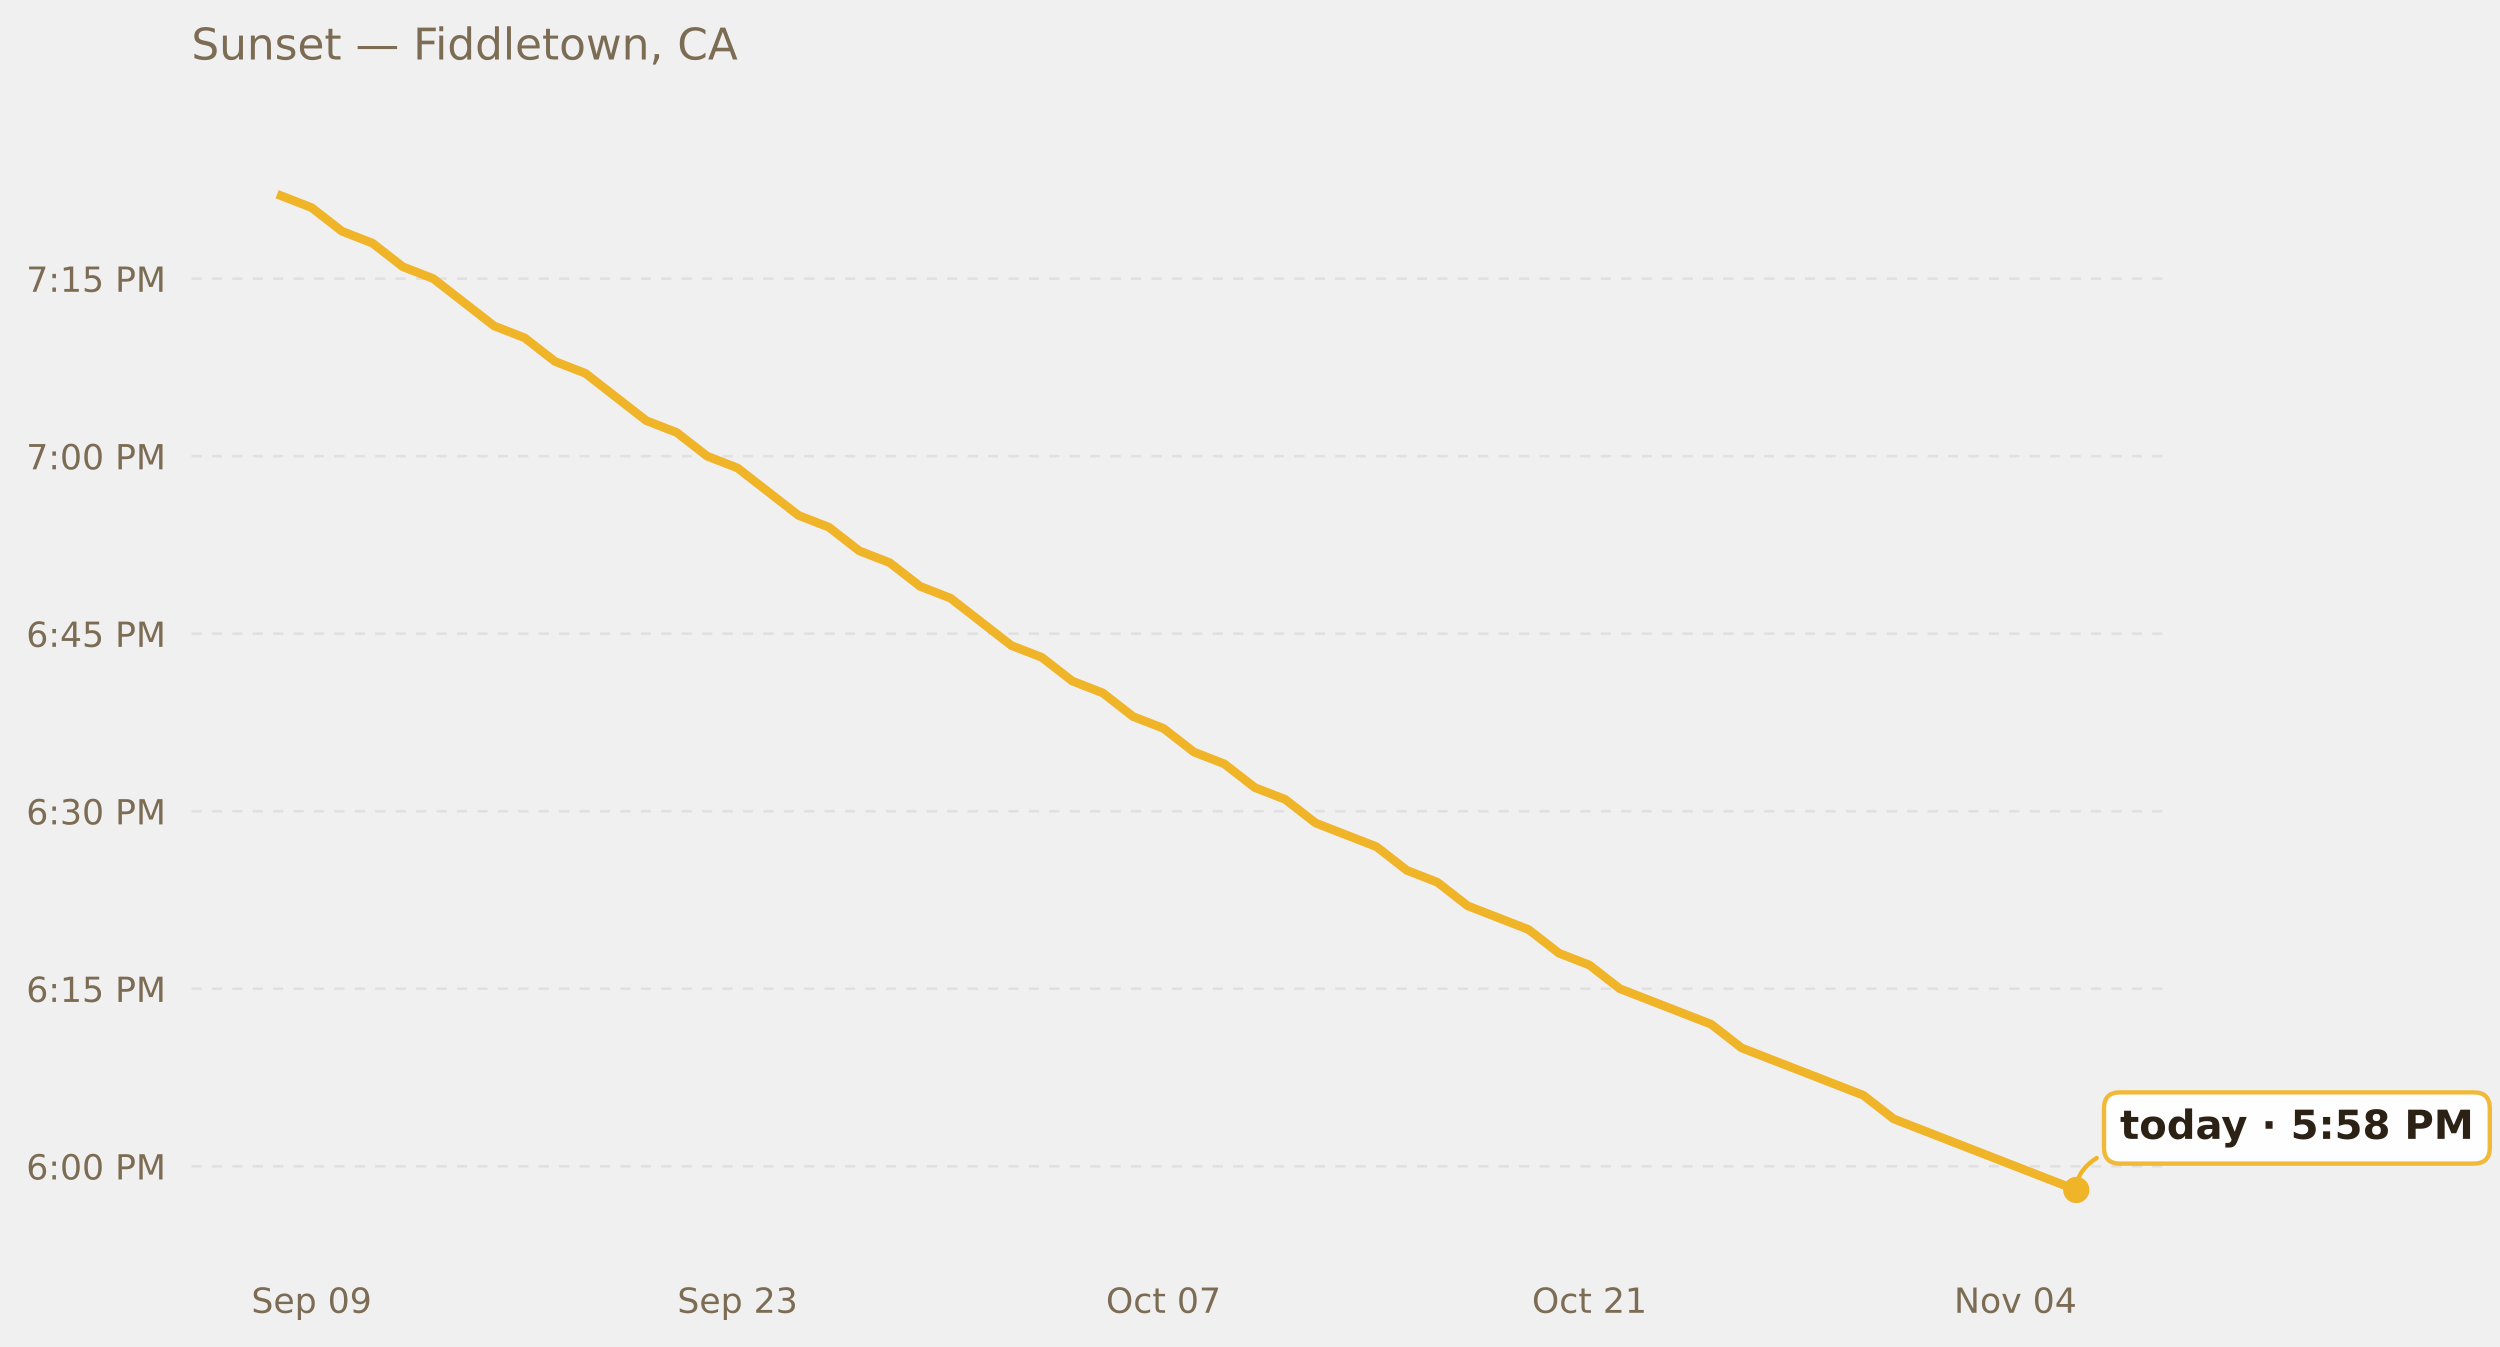
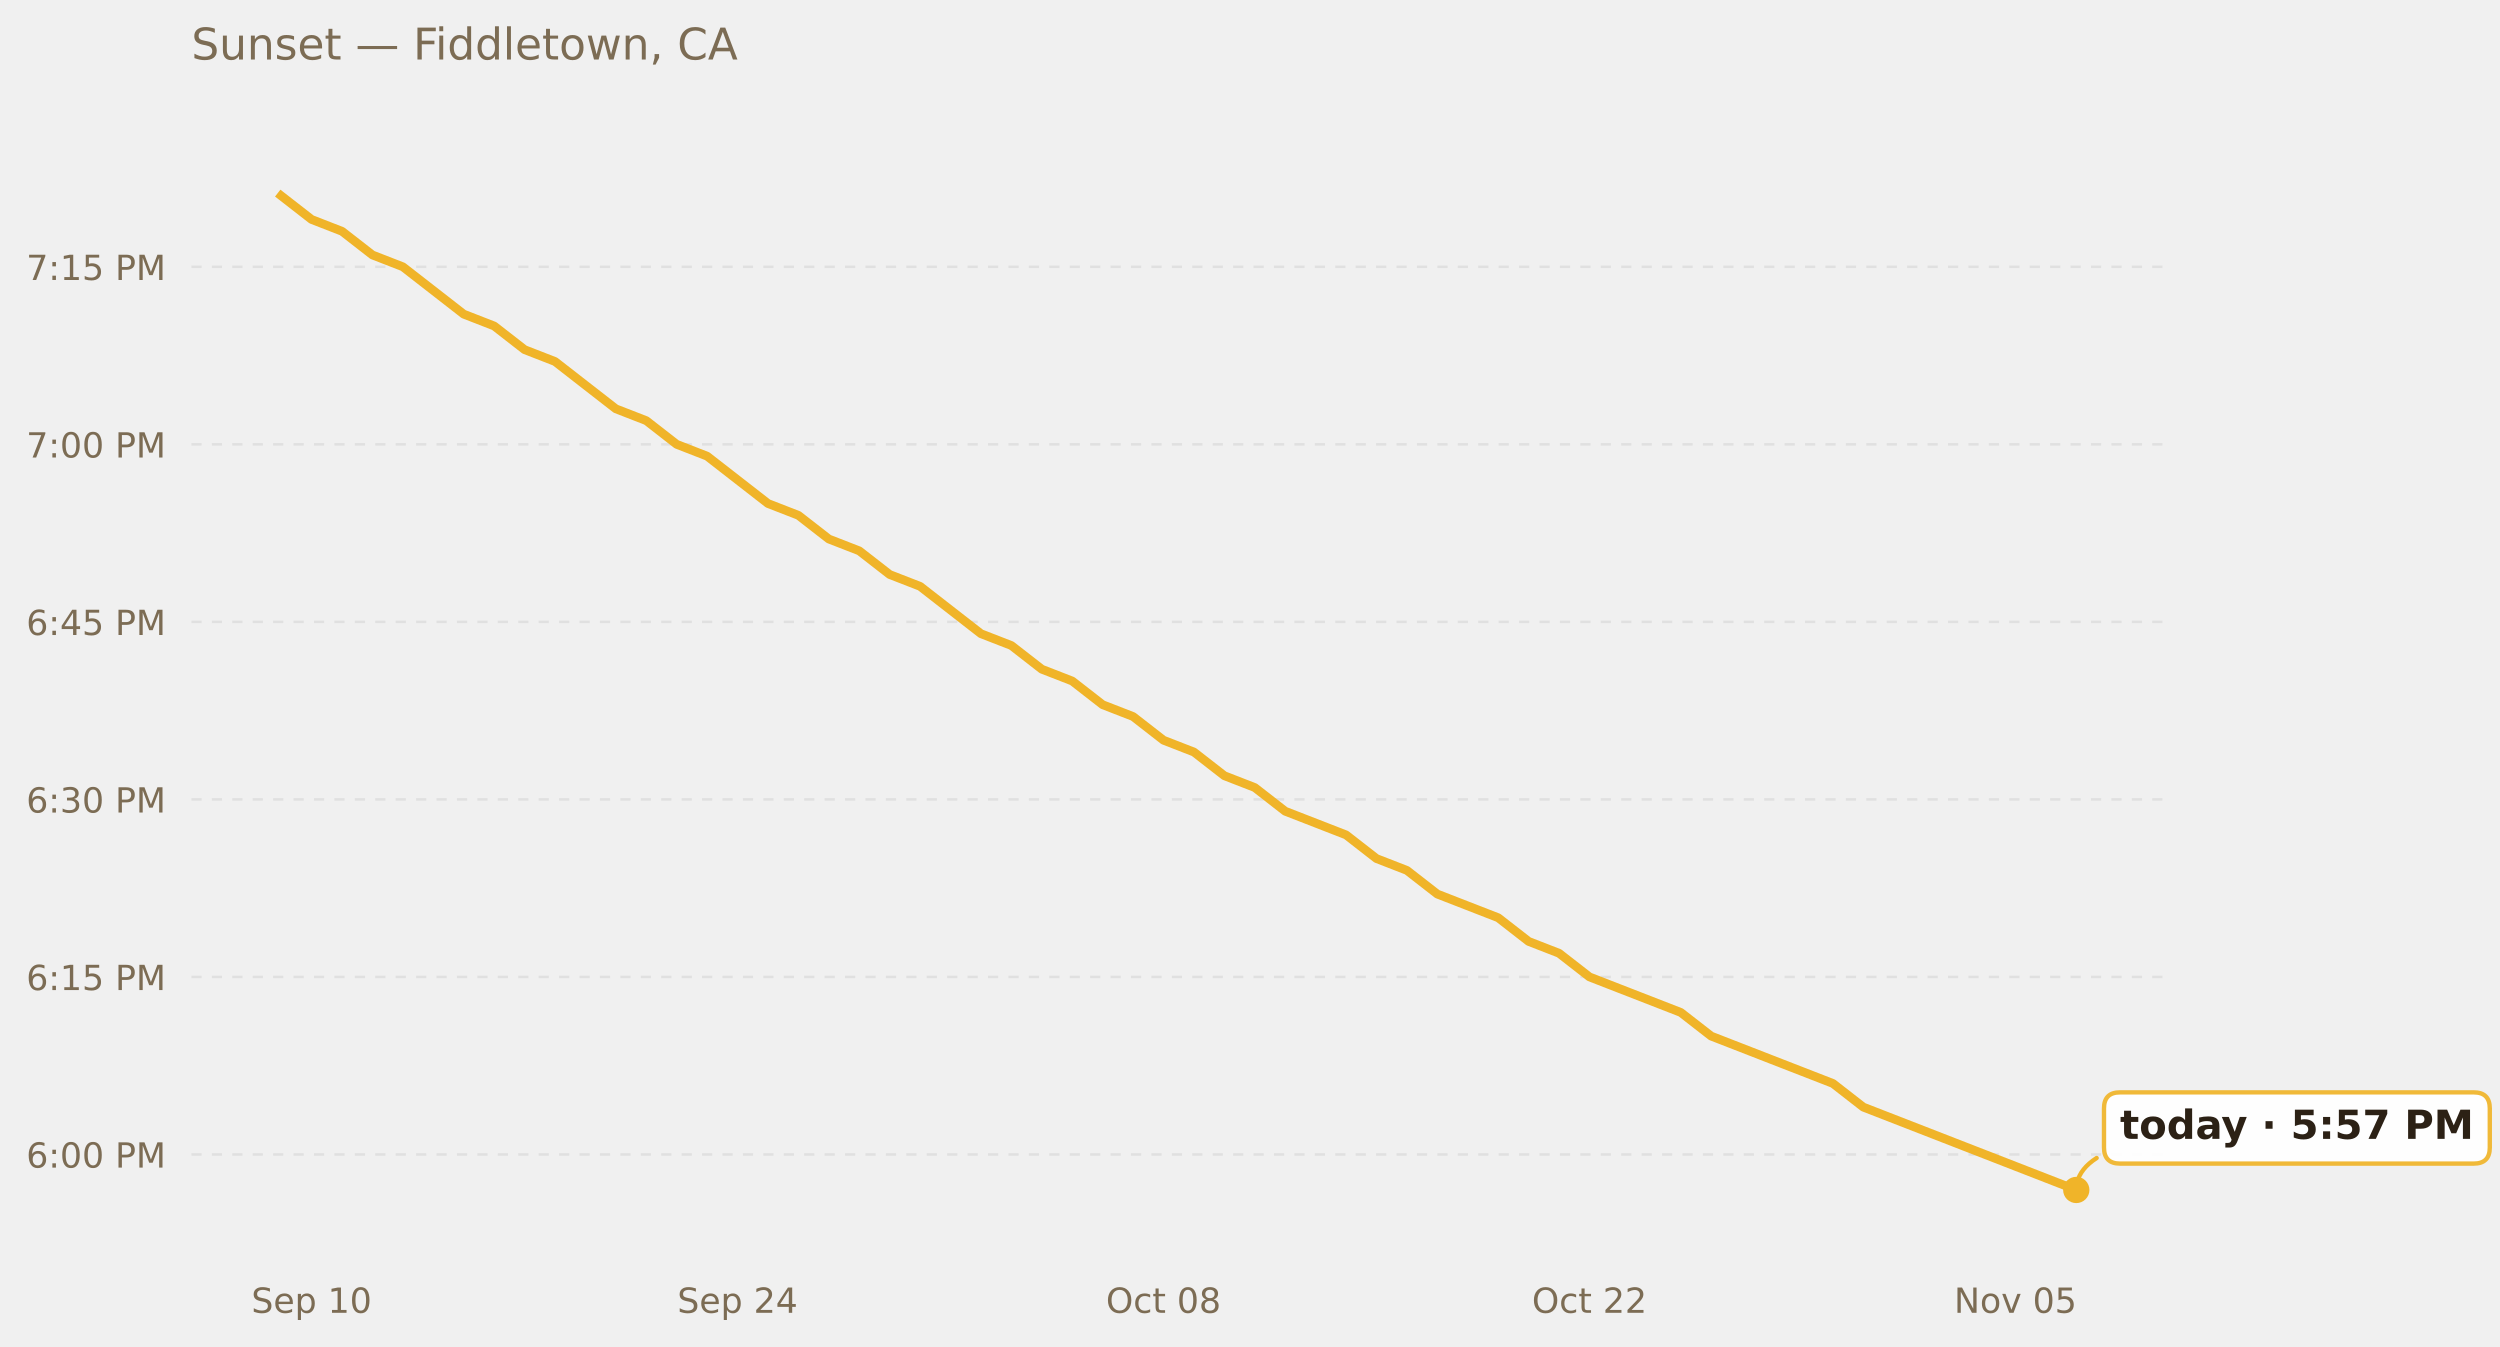
<svg xmlns="http://www.w3.org/2000/svg" xmlns:xlink="http://www.w3.org/1999/xlink" width="685.423pt" height="369.112pt" viewBox="0 0 685.423 369.112" version="1.1">
  <defs>
    <style type="text/css">*{stroke-linejoin: round; stroke-linecap: butt}</style>
  </defs>
  <g id="figure_1">
    <g id="patch_1">
      <path d="M 0 369.112  L 685.423 369.112  L 685.423 0  L 0 0  L 0 369.112  z " style="fill: none; opacity: 0" />
    </g>
    <g id="axes_1">
      <g id="patch_2">
        <path d="M 52.478 345.718  L 593.858 345.718  L 593.858 30.318  L 52.478 30.318  L 52.478 345.718  z " style="fill: none" />
      </g>
      <g id="matplotlib.axis_1">
        <g id="xtick_1">
          <g id="text_1">
            <g style="fill: #7c6c54" transform="translate(68.9198 359.9366) scale(0.095 -0.095)">
              <defs>
                <path id="DejaVuSans-53" d="M 3425 4513  L 3425 3897  Q 3066 4069 2747 4153  Q 2428 4238 2131 4238  Q 1616 4238 1336 4038  Q 1056 3838 1056 3469  Q 1056 3159 1242 3001  Q 1428 2844 1947 2747  L 2328 2669  Q 3034 2534 3370 2195  Q 3706 1856 3706 1288  Q 3706 609 3251 259  Q 2797 -91 1919 -91  Q 1588 -91 1214 -16  Q 841 59 441 206  L 441 856  Q 825 641 1194 531  Q 1563 422 1919 422  Q 2459 422 2753 634  Q 3047 847 3047 1241  Q 3047 1584 2836 1778  Q 2625 1972 2144 2069  L 1759 2144  Q 1053 2284 737 2584  Q 422 2884 422 3419  Q 422 4038 858 4394  Q 1294 4750 2059 4750  Q 2388 4750 2728 4690  Q 3069 4631 3425 4513  z " transform="scale(0.015625)" />
                <path id="DejaVuSans-65" d="M 3597 1894  L 3597 1613  L 953 1613  Q 991 1019 1311 708  Q 1631 397 2203 397  Q 2534 397 2845 478  Q 3156 559 3463 722  L 3463 178  Q 3153 47 2828 -22  Q 2503 -91 2169 -91  Q 1331 -91 842 396  Q 353 884 353 1716  Q 353 2575 817 3079  Q 1281 3584 2069 3584  Q 2775 3584 3186 3129  Q 3597 2675 3597 1894  z M 3022 2063  Q 3016 2534 2758 2815  Q 2500 3097 2075 3097  Q 1594 3097 1305 2825  Q 1016 2553 972 2059  L 3022 2063  z " transform="scale(0.015625)" />
                <path id="DejaVuSans-70" d="M 1159 525  L 1159 -1331  L 581 -1331  L 581 3500  L 1159 3500  L 1159 2969  Q 1341 3281 1617 3432  Q 1894 3584 2278 3584  Q 2916 3584 3314 3078  Q 3713 2572 3713 1747  Q 3713 922 3314 415  Q 2916 -91 2278 -91  Q 1894 -91 1617 61  Q 1341 213 1159 525  z M 3116 1747  Q 3116 2381 2855 2742  Q 2594 3103 2138 3103  Q 1681 3103 1420 2742  Q 1159 2381 1159 1747  Q 1159 1113 1420 752  Q 1681 391 2138 391  Q 2594 391 2855 752  Q 3116 1113 3116 1747  z " transform="scale(0.015625)" />
                <path id="DejaVuSans-20" transform="scale(0.015625)" />
+                 <path id="DejaVuSans-31" d="M 794 531  L 1825 531  L 1825 4091  L 703 3866  L 703 4441  L 1819 4666  L 2450 4666  L 2450 531  L 3481 531  L 3481 0  L 794 0  L 794 531  z " transform="scale(0.015625)" />
                <path id="DejaVuSans-30" d="M 2034 4250  Q 1547 4250 1301 3770  Q 1056 3291 1056 2328  Q 1056 1369 1301 889  Q 1547 409 2034 409  Q 2525 409 2770 889  Q 3016 1369 3016 2328  Q 3016 3291 2770 3770  Q 2525 4250 2034 4250  z M 2034 4750  Q 2819 4750 3233 4129  Q 3647 3509 3647 2328  Q 3647 1150 3233 529  Q 2819 -91 2034 -91  Q 1250 -91 836 529  Q 422 1150 422 2328  Q 422 3509 836 4129  Q 1250 4750 2034 4750  z " transform="scale(0.015625)" />
-                 <path id="DejaVuSans-39" d="M 703 97  L 703 672  Q 941 559 1184 500  Q 1428 441 1663 441  Q 2288 441 2617 861  Q 2947 1281 2994 2138  Q 2813 1869 2534 1725  Q 2256 1581 1919 1581  Q 1219 1581 811 2004  Q 403 2428 403 3163  Q 403 3881 828 4315  Q 1253 4750 1959 4750  Q 2769 4750 3195 4129  Q 3622 3509 3622 2328  Q 3622 1225 3098 567  Q 2575 -91 1691 -91  Q 1453 -91 1209 -44  Q 966 3 703 97  z M 1959 2075  Q 2384 2075 2632 2365  Q 2881 2656 2881 3163  Q 2881 3666 2632 3958  Q 2384 4250 1959 4250  Q 1534 4250 1286 3958  Q 1038 3666 1038 3163  Q 1038 2656 1286 2365  Q 1534 2075 1959 2075  z " transform="scale(0.015625)" />
              </defs>
              <use xlink:href="#DejaVuSans-53" />
              <use xlink:href="#DejaVuSans-65" x="63.477" />
              <use xlink:href="#DejaVuSans-70" x="125" />
              <use xlink:href="#DejaVuSans-20" x="188.477" />
-               <use xlink:href="#DejaVuSans-30" x="220.264" />
-               <use xlink:href="#DejaVuSans-39" x="283.887" />
+               <use xlink:href="#DejaVuSans-31" x="220.264" />
+               <use xlink:href="#DejaVuSans-30" x="283.887" />
            </g>
          </g>
        </g>
        <g id="xtick_2">
          <g id="text_2">
            <g style="fill: #7c6c54" transform="translate(185.7045 359.9366) scale(0.095 -0.095)">
              <defs>
                <path id="DejaVuSans-32" d="M 1228 531  L 3431 531  L 3431 0  L 469 0  L 469 531  Q 828 903 1448 1529  Q 2069 2156 2228 2338  Q 2531 2678 2651 2914  Q 2772 3150 2772 3378  Q 2772 3750 2511 3984  Q 2250 4219 1831 4219  Q 1534 4219 1204 4116  Q 875 4013 500 3803  L 500 4441  Q 881 4594 1212 4672  Q 1544 4750 1819 4750  Q 2544 4750 2975 4387  Q 3406 4025 3406 3419  Q 3406 3131 3298 2873  Q 3191 2616 2906 2266  Q 2828 2175 2409 1742  Q 1991 1309 1228 531  z " transform="scale(0.015625)" />
-                 <path id="DejaVuSans-33" d="M 2597 2516  Q 3050 2419 3304 2112  Q 3559 1806 3559 1356  Q 3559 666 3084 287  Q 2609 -91 1734 -91  Q 1441 -91 1130 -33  Q 819 25 488 141  L 488 750  Q 750 597 1062 519  Q 1375 441 1716 441  Q 2309 441 2620 675  Q 2931 909 2931 1356  Q 2931 1769 2642 2001  Q 2353 2234 1838 2234  L 1294 2234  L 1294 2753  L 1863 2753  Q 2328 2753 2575 2939  Q 2822 3125 2822 3475  Q 2822 3834 2567 4026  Q 2313 4219 1838 4219  Q 1578 4219 1281 4162  Q 984 4106 628 3988  L 628 4550  Q 988 4650 1302 4700  Q 1616 4750 1894 4750  Q 2613 4750 3031 4423  Q 3450 4097 3450 3541  Q 3450 3153 3228 2886  Q 3006 2619 2597 2516  z " transform="scale(0.015625)" />
+                 <path id="DejaVuSans-34" d="M 2419 4116  L 825 1625  L 2419 1625  L 2419 4116  z M 2253 4666  L 3047 4666  L 3047 1625  L 3713 1625  L 3713 1100  L 3047 1100  L 3047 0  L 2419 0  L 2419 1100  L 313 1100  L 313 1709  L 2253 4666  z " transform="scale(0.015625)" />
              </defs>
              <use xlink:href="#DejaVuSans-53" />
              <use xlink:href="#DejaVuSans-65" x="63.477" />
              <use xlink:href="#DejaVuSans-70" x="125" />
              <use xlink:href="#DejaVuSans-20" x="188.477" />
              <use xlink:href="#DejaVuSans-32" x="220.264" />
-               <use xlink:href="#DejaVuSans-33" x="283.887" />
+               <use xlink:href="#DejaVuSans-34" x="283.887" />
            </g>
          </g>
        </g>
        <g id="xtick_3">
          <g id="text_3">
            <g style="fill: #7c6c54" transform="translate(303.2298 359.9366) scale(0.095 -0.095)">
              <defs>
                <path id="DejaVuSans-4f" d="M 2522 4238  Q 1834 4238 1429 3725  Q 1025 3213 1025 2328  Q 1025 1447 1429 934  Q 1834 422 2522 422  Q 3209 422 3611 934  Q 4013 1447 4013 2328  Q 4013 3213 3611 3725  Q 3209 4238 2522 4238  z M 2522 4750  Q 3503 4750 4090 4092  Q 4678 3434 4678 2328  Q 4678 1225 4090 567  Q 3503 -91 2522 -91  Q 1538 -91 948 565  Q 359 1222 359 2328  Q 359 3434 948 4092  Q 1538 4750 2522 4750  z " transform="scale(0.015625)" />
                <path id="DejaVuSans-63" d="M 3122 3366  L 3122 2828  Q 2878 2963 2633 3030  Q 2388 3097 2138 3097  Q 1578 3097 1268 2742  Q 959 2388 959 1747  Q 959 1106 1268 751  Q 1578 397 2138 397  Q 2388 397 2633 464  Q 2878 531 3122 666  L 3122 134  Q 2881 22 2623 -34  Q 2366 -91 2075 -91  Q 1284 -91 818 406  Q 353 903 353 1747  Q 353 2603 823 3093  Q 1294 3584 2113 3584  Q 2378 3584 2631 3529  Q 2884 3475 3122 3366  z " transform="scale(0.015625)" />
                <path id="DejaVuSans-74" d="M 1172 4494  L 1172 3500  L 2356 3500  L 2356 3053  L 1172 3053  L 1172 1153  Q 1172 725 1289 603  Q 1406 481 1766 481  L 2356 481  L 2356 0  L 1766 0  Q 1100 0 847 248  Q 594 497 594 1153  L 594 3053  L 172 3053  L 172 3500  L 594 3500  L 594 4494  L 1172 4494  z " transform="scale(0.015625)" />
-                 <path id="DejaVuSans-37" d="M 525 4666  L 3525 4666  L 3525 4397  L 1831 0  L 1172 0  L 2766 4134  L 525 4134  L 525 4666  z " transform="scale(0.015625)" />
+                 <path id="DejaVuSans-38" d="M 2034 2216  Q 1584 2216 1326 1975  Q 1069 1734 1069 1313  Q 1069 891 1326 650  Q 1584 409 2034 409  Q 2484 409 2743 651  Q 3003 894 3003 1313  Q 3003 1734 2745 1975  Q 2488 2216 2034 2216  z M 1403 2484  Q 997 2584 770 2862  Q 544 3141 544 3541  Q 544 4100 942 4425  Q 1341 4750 2034 4750  Q 2731 4750 3128 4425  Q 3525 4100 3525 3541  Q 3525 3141 3298 2862  Q 3072 2584 2669 2484  Q 3125 2378 3379 2068  Q 3634 1759 3634 1313  Q 3634 634 3220 271  Q 2806 -91 2034 -91  Q 1263 -91 848 271  Q 434 634 434 1313  Q 434 1759 690 2068  Q 947 2378 1403 2484  z M 1172 3481  Q 1172 3119 1398 2916  Q 1625 2713 2034 2713  Q 2441 2713 2670 2916  Q 2900 3119 2900 3481  Q 2900 3844 2670 4047  Q 2441 4250 2034 4250  Q 1625 4250 1398 4047  Q 1172 3844 1172 3481  z " transform="scale(0.015625)" />
              </defs>
              <use xlink:href="#DejaVuSans-4f" />
              <use xlink:href="#DejaVuSans-63" x="78.711" />
              <use xlink:href="#DejaVuSans-74" x="133.691" />
              <use xlink:href="#DejaVuSans-20" x="172.9" />
              <use xlink:href="#DejaVuSans-30" x="204.688" />
-               <use xlink:href="#DejaVuSans-37" x="268.311" />
+               <use xlink:href="#DejaVuSans-38" x="268.311" />
            </g>
          </g>
        </g>
        <g id="xtick_4">
          <g id="text_4">
            <g style="fill: #7c6c54" transform="translate(420.0145 359.9366) scale(0.095 -0.095)">
-               <defs>
-                 <path id="DejaVuSans-31" d="M 794 531  L 1825 531  L 1825 4091  L 703 3866  L 703 4441  L 1819 4666  L 2450 4666  L 2450 531  L 3481 531  L 3481 0  L 794 0  L 794 531  z " transform="scale(0.015625)" />
-               </defs>
              <use xlink:href="#DejaVuSans-4f" />
              <use xlink:href="#DejaVuSans-63" x="78.711" />
              <use xlink:href="#DejaVuSans-74" x="133.691" />
              <use xlink:href="#DejaVuSans-20" x="172.9" />
              <use xlink:href="#DejaVuSans-32" x="204.688" />
-               <use xlink:href="#DejaVuSans-31" x="268.311" />
+               <use xlink:href="#DejaVuSans-32" x="268.311" />
            </g>
          </g>
        </g>
        <g id="xtick_5">
          <g id="text_5">
            <g style="fill: #7c6c54" transform="translate(535.7408 359.9366) scale(0.095 -0.095)">
              <defs>
                <path id="DejaVuSans-4e" d="M 628 4666  L 1478 4666  L 3547 763  L 3547 4666  L 4159 4666  L 4159 0  L 3309 0  L 1241 3903  L 1241 0  L 628 0  L 628 4666  z " transform="scale(0.015625)" />
                <path id="DejaVuSans-6f" d="M 1959 3097  Q 1497 3097 1228 2736  Q 959 2375 959 1747  Q 959 1119 1226 758  Q 1494 397 1959 397  Q 2419 397 2687 759  Q 2956 1122 2956 1747  Q 2956 2369 2687 2733  Q 2419 3097 1959 3097  z M 1959 3584  Q 2709 3584 3137 3096  Q 3566 2609 3566 1747  Q 3566 888 3137 398  Q 2709 -91 1959 -91  Q 1206 -91 779 398  Q 353 888 353 1747  Q 353 2609 779 3096  Q 1206 3584 1959 3584  z " transform="scale(0.015625)" />
                <path id="DejaVuSans-76" d="M 191 3500  L 800 3500  L 1894 563  L 2988 3500  L 3597 3500  L 2284 0  L 1503 0  L 191 3500  z " transform="scale(0.015625)" />
-                 <path id="DejaVuSans-34" d="M 2419 4116  L 825 1625  L 2419 1625  L 2419 4116  z M 2253 4666  L 3047 4666  L 3047 1625  L 3713 1625  L 3713 1100  L 3047 1100  L 3047 0  L 2419 0  L 2419 1100  L 313 1100  L 313 1709  L 2253 4666  z " transform="scale(0.015625)" />
+                 <path id="DejaVuSans-35" d="M 691 4666  L 3169 4666  L 3169 4134  L 1269 4134  L 1269 2991  Q 1406 3038 1543 3061  Q 1681 3084 1819 3084  Q 2600 3084 3056 2656  Q 3513 2228 3513 1497  Q 3513 744 3044 326  Q 2575 -91 1722 -91  Q 1428 -91 1123 -41  Q 819 9 494 109  L 494 744  Q 775 591 1075 516  Q 1375 441 1709 441  Q 2250 441 2565 725  Q 2881 1009 2881 1497  Q 2881 1984 2565 2268  Q 2250 2553 1709 2553  Q 1456 2553 1204 2497  Q 953 2441 691 2322  L 691 4666  z " transform="scale(0.015625)" />
              </defs>
              <use xlink:href="#DejaVuSans-4e" />
              <use xlink:href="#DejaVuSans-6f" x="74.805" />
              <use xlink:href="#DejaVuSans-76" x="135.986" />
              <use xlink:href="#DejaVuSans-20" x="195.166" />
              <use xlink:href="#DejaVuSans-30" x="226.953" />
-               <use xlink:href="#DejaVuSans-34" x="290.576" />
+               <use xlink:href="#DejaVuSans-35" x="290.576" />
            </g>
          </g>
        </g>
      </g>
      <g id="matplotlib.axis_2">
        <g id="ytick_1">
          <g id="line2d_1">
-             <path d="M 52.478 319.759  L 593.858 319.759  " clip-path="url(#pa439c95f00)" style="fill: none; stroke-dasharray: 2.8,2.8; stroke-dashoffset: 0; stroke: #e0e0e0; stroke-width: 0.7" />
+             <path d="M 52.478 316.514  L 593.858 316.514  " clip-path="url(#pa034513c92)" style="fill: none; stroke-dasharray: 2.8,2.8; stroke-dashoffset: 0; stroke: #e0e0e0; stroke-width: 0.7" />
          </g>
          <g id="text_6">
-             <g style="fill: #7c6c54" transform="translate(7.2 323.3685) scale(0.095 -0.095)">
+             <g style="fill: #7c6c54" transform="translate(7.2 320.1237) scale(0.095 -0.095)">
              <defs>
                <path id="DejaVuSans-36" d="M 2113 2584  Q 1688 2584 1439 2293  Q 1191 2003 1191 1497  Q 1191 994 1439 701  Q 1688 409 2113 409  Q 2538 409 2786 701  Q 3034 994 3034 1497  Q 3034 2003 2786 2293  Q 2538 2584 2113 2584  z M 3366 4563  L 3366 3988  Q 3128 4100 2886 4159  Q 2644 4219 2406 4219  Q 1781 4219 1451 3797  Q 1122 3375 1075 2522  Q 1259 2794 1537 2939  Q 1816 3084 2150 3084  Q 2853 3084 3261 2657  Q 3669 2231 3669 1497  Q 3669 778 3244 343  Q 2819 -91 2113 -91  Q 1303 -91 875 529  Q 447 1150 447 2328  Q 447 3434 972 4092  Q 1497 4750 2381 4750  Q 2619 4750 2861 4703  Q 3103 4656 3366 4563  z " transform="scale(0.015625)" />
                <path id="DejaVuSans-3a" d="M 750 794  L 1409 794  L 1409 0  L 750 0  L 750 794  z M 750 3309  L 1409 3309  L 1409 2516  L 750 2516  L 750 3309  z " transform="scale(0.015625)" />
                <path id="DejaVuSans-50" d="M 1259 4147  L 1259 2394  L 2053 2394  Q 2494 2394 2734 2622  Q 2975 2850 2975 3272  Q 2975 3691 2734 3919  Q 2494 4147 2053 4147  L 1259 4147  z M 628 4666  L 2053 4666  Q 2838 4666 3239 4311  Q 3641 3956 3641 3272  Q 3641 2581 3239 2228  Q 2838 1875 2053 1875  L 1259 1875  L 1259 0  L 628 0  L 628 4666  z " transform="scale(0.015625)" />
                <path id="DejaVuSans-4d" d="M 628 4666  L 1569 4666  L 2759 1491  L 3956 4666  L 4897 4666  L 4897 0  L 4281 0  L 4281 4097  L 3078 897  L 2444 897  L 1241 4097  L 1241 0  L 628 0  L 628 4666  z " transform="scale(0.015625)" />
              </defs>
              <use xlink:href="#DejaVuSans-36" />
              <use xlink:href="#DejaVuSans-3a" x="63.623" />
              <use xlink:href="#DejaVuSans-30" x="97.314" />
              <use xlink:href="#DejaVuSans-30" x="160.938" />
              <use xlink:href="#DejaVuSans-20" x="224.561" />
              <use xlink:href="#DejaVuSans-50" x="256.348" />
              <use xlink:href="#DejaVuSans-4d" x="316.65" />
            </g>
          </g>
        </g>
        <g id="ytick_2">
          <g id="line2d_2">
-             <path d="M 52.478 271.086  L 593.858 271.086  " clip-path="url(#pa439c95f00)" style="fill: none; stroke-dasharray: 2.8,2.8; stroke-dashoffset: 0; stroke: #e0e0e0; stroke-width: 0.7" />
+             <path d="M 52.478 267.842  L 593.858 267.842  " clip-path="url(#pa034513c92)" style="fill: none; stroke-dasharray: 2.8,2.8; stroke-dashoffset: 0; stroke: #e0e0e0; stroke-width: 0.7" />
          </g>
          <g id="text_7">
-             <g style="fill: #7c6c54" transform="translate(7.2 274.6957) scale(0.095 -0.095)">
-               <defs>
-                 <path id="DejaVuSans-35" d="M 691 4666  L 3169 4666  L 3169 4134  L 1269 4134  L 1269 2991  Q 1406 3038 1543 3061  Q 1681 3084 1819 3084  Q 2600 3084 3056 2656  Q 3513 2228 3513 1497  Q 3513 744 3044 326  Q 2575 -91 1722 -91  Q 1428 -91 1123 -41  Q 819 9 494 109  L 494 744  Q 775 591 1075 516  Q 1375 441 1709 441  Q 2250 441 2565 725  Q 2881 1009 2881 1497  Q 2881 1984 2565 2268  Q 2250 2553 1709 2553  Q 1456 2553 1204 2497  Q 953 2441 691 2322  L 691 4666  z " transform="scale(0.015625)" />
-               </defs>
+             <g style="fill: #7c6c54" transform="translate(7.2 271.4508) scale(0.095 -0.095)">
              <use xlink:href="#DejaVuSans-36" />
              <use xlink:href="#DejaVuSans-3a" x="63.623" />
              <use xlink:href="#DejaVuSans-31" x="97.314" />
              <use xlink:href="#DejaVuSans-35" x="160.938" />
              <use xlink:href="#DejaVuSans-20" x="224.561" />
              <use xlink:href="#DejaVuSans-50" x="256.348" />
              <use xlink:href="#DejaVuSans-4d" x="316.65" />
            </g>
          </g>
        </g>
        <g id="ytick_3">
          <g id="line2d_3">
-             <path d="M 52.478 222.414  L 593.858 222.414  " clip-path="url(#pa439c95f00)" style="fill: none; stroke-dasharray: 2.8,2.8; stroke-dashoffset: 0; stroke: #e0e0e0; stroke-width: 0.7" />
+             <path d="M 52.478 219.169  L 593.858 219.169  " clip-path="url(#pa034513c92)" style="fill: none; stroke-dasharray: 2.8,2.8; stroke-dashoffset: 0; stroke: #e0e0e0; stroke-width: 0.7" />
          </g>
          <g id="text_8">
-             <g style="fill: #7c6c54" transform="translate(7.2 226.0229) scale(0.095 -0.095)">
+             <g style="fill: #7c6c54" transform="translate(7.2 222.778) scale(0.095 -0.095)">
+               <defs>
+                 <path id="DejaVuSans-33" d="M 2597 2516  Q 3050 2419 3304 2112  Q 3559 1806 3559 1356  Q 3559 666 3084 287  Q 2609 -91 1734 -91  Q 1441 -91 1130 -33  Q 819 25 488 141  L 488 750  Q 750 597 1062 519  Q 1375 441 1716 441  Q 2309 441 2620 675  Q 2931 909 2931 1356  Q 2931 1769 2642 2001  Q 2353 2234 1838 2234  L 1294 2234  L 1294 2753  L 1863 2753  Q 2328 2753 2575 2939  Q 2822 3125 2822 3475  Q 2822 3834 2567 4026  Q 2313 4219 1838 4219  Q 1578 4219 1281 4162  Q 984 4106 628 3988  L 628 4550  Q 988 4650 1302 4700  Q 1616 4750 1894 4750  Q 2613 4750 3031 4423  Q 3450 4097 3450 3541  Q 3450 3153 3228 2886  Q 3006 2619 2597 2516  z " transform="scale(0.015625)" />
+               </defs>
              <use xlink:href="#DejaVuSans-36" />
              <use xlink:href="#DejaVuSans-3a" x="63.623" />
              <use xlink:href="#DejaVuSans-33" x="97.314" />
              <use xlink:href="#DejaVuSans-30" x="160.938" />
              <use xlink:href="#DejaVuSans-20" x="224.561" />
              <use xlink:href="#DejaVuSans-50" x="256.348" />
              <use xlink:href="#DejaVuSans-4d" x="316.65" />
            </g>
          </g>
        </g>
        <g id="ytick_4">
          <g id="line2d_4">
-             <path d="M 52.478 173.741  L 593.858 173.741  " clip-path="url(#pa439c95f00)" style="fill: none; stroke-dasharray: 2.8,2.8; stroke-dashoffset: 0; stroke: #e0e0e0; stroke-width: 0.7" />
+             <path d="M 52.478 170.496  L 593.858 170.496  " clip-path="url(#pa034513c92)" style="fill: none; stroke-dasharray: 2.8,2.8; stroke-dashoffset: 0; stroke: #e0e0e0; stroke-width: 0.7" />
          </g>
          <g id="text_9">
-             <g style="fill: #7c6c54" transform="translate(7.2 177.35) scale(0.095 -0.095)">
+             <g style="fill: #7c6c54" transform="translate(7.2 174.1052) scale(0.095 -0.095)">
              <use xlink:href="#DejaVuSans-36" />
              <use xlink:href="#DejaVuSans-3a" x="63.623" />
              <use xlink:href="#DejaVuSans-34" x="97.314" />
              <use xlink:href="#DejaVuSans-35" x="160.938" />
              <use xlink:href="#DejaVuSans-20" x="224.561" />
              <use xlink:href="#DejaVuSans-50" x="256.348" />
              <use xlink:href="#DejaVuSans-4d" x="316.65" />
            </g>
          </g>
        </g>
        <g id="ytick_5">
          <g id="line2d_5">
-             <path d="M 52.478 125.068  L 593.858 125.068  " clip-path="url(#pa439c95f00)" style="fill: none; stroke-dasharray: 2.8,2.8; stroke-dashoffset: 0; stroke: #e0e0e0; stroke-width: 0.7" />
+             <path d="M 52.478 121.823  L 593.858 121.823  " clip-path="url(#pa034513c92)" style="fill: none; stroke-dasharray: 2.8,2.8; stroke-dashoffset: 0; stroke: #e0e0e0; stroke-width: 0.7" />
          </g>
          <g id="text_10">
-             <g style="fill: #7c6c54" transform="translate(7.2 128.6772) scale(0.095 -0.095)">
+             <g style="fill: #7c6c54" transform="translate(7.2 125.4323) scale(0.095 -0.095)">
+               <defs>
+                 <path id="DejaVuSans-37" d="M 525 4666  L 3525 4666  L 3525 4397  L 1831 0  L 1172 0  L 2766 4134  L 525 4134  L 525 4666  z " transform="scale(0.015625)" />
+               </defs>
              <use xlink:href="#DejaVuSans-37" />
              <use xlink:href="#DejaVuSans-3a" x="63.623" />
              <use xlink:href="#DejaVuSans-30" x="97.314" />
              <use xlink:href="#DejaVuSans-30" x="160.938" />
              <use xlink:href="#DejaVuSans-20" x="224.561" />
              <use xlink:href="#DejaVuSans-50" x="256.348" />
              <use xlink:href="#DejaVuSans-4d" x="316.65" />
            </g>
          </g>
        </g>
        <g id="ytick_6">
          <g id="line2d_6">
-             <path d="M 52.478 76.395  L 593.858 76.395  " clip-path="url(#pa439c95f00)" style="fill: none; stroke-dasharray: 2.8,2.8; stroke-dashoffset: 0; stroke: #e0e0e0; stroke-width: 0.7" />
+             <path d="M 52.478 73.15  L 593.858 73.15  " clip-path="url(#pa034513c92)" style="fill: none; stroke-dasharray: 2.8,2.8; stroke-dashoffset: 0; stroke: #e0e0e0; stroke-width: 0.7" />
          </g>
          <g id="text_11">
-             <g style="fill: #7c6c54" transform="translate(7.2 80.00434) scale(0.095 -0.095)">
+             <g style="fill: #7c6c54" transform="translate(7.2 76.75948) scale(0.095 -0.095)">
              <use xlink:href="#DejaVuSans-37" />
              <use xlink:href="#DejaVuSans-3a" x="63.623" />
              <use xlink:href="#DejaVuSans-31" x="97.314" />
              <use xlink:href="#DejaVuSans-35" x="160.938" />
              <use xlink:href="#DejaVuSans-20" x="224.561" />
              <use xlink:href="#DejaVuSans-50" x="256.348" />
              <use xlink:href="#DejaVuSans-4d" x="316.65" />
            </g>
          </g>
        </g>
      </g>
      <g id="line2d_7">
-         <path d="M 77.086 53.681  L 85.428 56.926  L 93.769 63.416  L 102.111 66.661  L 110.453 73.15  L 118.795 76.395  L 127.136 82.885  L 135.478 89.375  L 143.82 92.619  L 152.162 99.109  L 160.503 102.354  L 168.845 108.844  L 177.187 115.333  L 185.529 118.578  L 193.87 125.068  L 202.212 128.313  L 210.554 134.802  L 218.896 141.292  L 227.237 144.537  L 235.579 151.027  L 243.921 154.272  L 252.263 160.761  L 260.605 164.006  L 268.946 170.496  L 277.288 176.986  L 285.63 180.23  L 293.972 186.72  L 302.313 189.965  L 310.655 196.455  L 318.997 199.7  L 327.339 206.189  L 335.68 209.434  L 344.022 215.924  L 352.364 219.169  L 360.706 225.658  L 369.047 228.903  L 377.389 232.148  L 385.731 238.638  L 394.073 241.883  L 402.414 248.372  L 410.756 251.617  L 419.098 254.862  L 427.44 261.352  L 435.782 264.597  L 444.123 271.086  L 452.465 274.331  L 460.807 277.576  L 469.149 280.821  L 477.49 287.311  L 485.832 290.556  L 494.174 293.8  L 502.516 297.045  L 510.857 300.29  L 519.199 306.78  L 527.541 310.025  L 535.883 313.27  L 544.224 316.514  L 552.566 319.759  L 560.908 323.004  L 569.25 326.249  " clip-path="url(#pa439c95f00)" style="fill: none; stroke: #f0b429; stroke-width: 2.4; stroke-linecap: square" />
+         <path d="M 77.086 53.681  L 85.428 60.171  L 93.769 63.416  L 102.111 69.905  L 110.453 73.15  L 118.795 79.64  L 127.136 86.13  L 135.478 89.375  L 143.82 95.864  L 152.162 99.109  L 160.503 105.599  L 168.845 112.088  L 177.187 115.333  L 185.529 121.823  L 193.87 125.068  L 202.212 131.558  L 210.554 138.047  L 218.896 141.292  L 227.237 147.782  L 235.579 151.027  L 243.921 157.516  L 252.263 160.761  L 260.605 167.251  L 268.946 173.741  L 277.288 176.986  L 285.63 183.475  L 293.972 186.72  L 302.313 193.21  L 310.655 196.455  L 318.997 202.944  L 327.339 206.189  L 335.68 212.679  L 344.022 215.924  L 352.364 222.414  L 360.706 225.658  L 369.047 228.903  L 377.389 235.393  L 385.731 238.638  L 394.073 245.128  L 402.414 248.372  L 410.756 251.617  L 419.098 258.107  L 427.44 261.352  L 435.782 267.842  L 444.123 271.086  L 452.465 274.331  L 460.807 277.576  L 469.149 284.066  L 477.49 287.311  L 485.832 290.556  L 494.174 293.8  L 502.516 297.045  L 510.857 303.535  L 519.199 306.78  L 527.541 310.025  L 535.883 313.27  L 544.224 316.514  L 552.566 319.759  L 560.908 323.004  L 569.25 326.249  " clip-path="url(#pa034513c92)" style="fill: none; stroke: #f0b429; stroke-width: 2.4; stroke-linecap: square" />
      </g>
      <g id="patch_3">
        <path d="M 574.833 317.492  Q 570.359 320.372 569.47 324.259  " style="fill: none; stroke: #f0b429; stroke-width: 1.2; stroke-linecap: round" />
      </g>
      <g id="text_12">
        <g id="patch_4">
          <path d="M 581.25 319.023  L 678.223 319.023  Q 682.623 319.023 682.623 314.623  L 682.623 303.891  Q 682.623 299.491 678.223 299.491  L 581.25 299.491  Q 576.85 299.491 576.85 303.891  L 576.85 314.623  Q 576.85 319.023 581.25 319.023  z " style="fill: #ffffff; opacity: 0.92; stroke: #f0b429; stroke-width: 1.2; stroke-linejoin: miter" />
        </g>
        <g style="fill: #2c2115" transform="translate(581.2497 312.249) scale(0.11 -0.11)">
          <defs>
            <path id="DejaVuSans-Bold-74" d="M 1759 4494  L 1759 3500  L 2913 3500  L 2913 2700  L 1759 2700  L 1759 1216  Q 1759 972 1856 886  Q 1953 800 2241 800  L 2816 800  L 2816 0  L 1856 0  Q 1194 0 917 276  Q 641 553 641 1216  L 641 2700  L 84 2700  L 84 3500  L 641 3500  L 641 4494  L 1759 4494  z " transform="scale(0.015625)" />
            <path id="DejaVuSans-Bold-6f" d="M 2203 2784  Q 1831 2784 1636 2517  Q 1441 2250 1441 1747  Q 1441 1244 1636 976  Q 1831 709 2203 709  Q 2569 709 2762 976  Q 2956 1244 2956 1747  Q 2956 2250 2762 2517  Q 2569 2784 2203 2784  z M 2203 3584  Q 3106 3584 3614 3096  Q 4122 2609 4122 1747  Q 4122 884 3614 396  Q 3106 -91 2203 -91  Q 1297 -91 786 396  Q 275 884 275 1747  Q 275 2609 786 3096  Q 1297 3584 2203 3584  z " transform="scale(0.015625)" />
            <path id="DejaVuSans-Bold-64" d="M 2919 2988  L 2919 4863  L 4044 4863  L 4044 0  L 2919 0  L 2919 506  Q 2688 197 2409 53  Q 2131 -91 1766 -91  Q 1119 -91 703 423  Q 288 938 288 1747  Q 288 2556 703 3070  Q 1119 3584 1766 3584  Q 2128 3584 2408 3439  Q 2688 3294 2919 2988  z M 2181 722  Q 2541 722 2730 984  Q 2919 1247 2919 1747  Q 2919 2247 2730 2509  Q 2541 2772 2181 2772  Q 1825 2772 1636 2509  Q 1447 2247 1447 1747  Q 1447 1247 1636 984  Q 1825 722 2181 722  z " transform="scale(0.015625)" />
            <path id="DejaVuSans-Bold-61" d="M 2106 1575  Q 1756 1575 1579 1456  Q 1403 1338 1403 1106  Q 1403 894 1545 773  Q 1688 653 1941 653  Q 2256 653 2472 879  Q 2688 1106 2688 1447  L 2688 1575  L 2106 1575  z M 3816 1997  L 3816 0  L 2688 0  L 2688 519  Q 2463 200 2181 54  Q 1900 -91 1497 -91  Q 953 -91 614 226  Q 275 544 275 1050  Q 275 1666 698 1953  Q 1122 2241 2028 2241  L 2688 2241  L 2688 2328  Q 2688 2594 2478 2717  Q 2269 2841 1825 2841  Q 1466 2841 1156 2769  Q 847 2697 581 2553  L 581 3406  Q 941 3494 1303 3539  Q 1666 3584 2028 3584  Q 2975 3584 3395 3211  Q 3816 2838 3816 1997  z " transform="scale(0.015625)" />
            <path id="DejaVuSans-Bold-79" d="M 78 3500  L 1197 3500  L 2138 1125  L 2938 3500  L 4056 3500  L 2584 -331  Q 2363 -916 2067 -1148  Q 1772 -1381 1288 -1381  L 641 -1381  L 641 -647  L 991 -647  Q 1275 -647 1404 -556  Q 1534 -466 1606 -231  L 1638 -134  L 78 3500  z " transform="scale(0.015625)" />
            <path id="DejaVuSans-Bold-20" transform="scale(0.015625)" />
            <path id="DejaVuSans-Bold-b7" d="M 653 2828  L 1778 2828  L 1778 1619  L 653 1619  L 653 2828  z " transform="scale(0.015625)" />
            <path id="DejaVuSans-Bold-35" d="M 678 4666  L 3669 4666  L 3669 3781  L 1638 3781  L 1638 3059  Q 1775 3097 1914 3117  Q 2053 3138 2203 3138  Q 3056 3138 3531 2711  Q 4006 2284 4006 1522  Q 4006 766 3489 337  Q 2972 -91 2053 -91  Q 1656 -91 1267 -14  Q 878 63 494 219  L 494 1166  Q 875 947 1217 837  Q 1559 728 1863 728  Q 2300 728 2551 942  Q 2803 1156 2803 1522  Q 2803 1891 2551 2103  Q 2300 2316 1863 2316  Q 1603 2316 1309 2248  Q 1016 2181 678 2041  L 678 4666  z " transform="scale(0.015625)" />
            <path id="DejaVuSans-Bold-3a" d="M 716 3500  L 1844 3500  L 1844 2291  L 716 2291  L 716 3500  z M 716 1209  L 1844 1209  L 1844 0  L 716 0  L 716 1209  z " transform="scale(0.015625)" />
-             <path id="DejaVuSans-Bold-38" d="M 2228 2088  Q 1891 2088 1709 1903  Q 1528 1719 1528 1375  Q 1528 1031 1709 848  Q 1891 666 2228 666  Q 2563 666 2741 848  Q 2919 1031 2919 1375  Q 2919 1722 2741 1905  Q 2563 2088 2228 2088  z M 1350 2484  Q 925 2613 709 2878  Q 494 3144 494 3541  Q 494 4131 934 4440  Q 1375 4750 2228 4750  Q 3075 4750 3515 4442  Q 3956 4134 3956 3541  Q 3956 3144 3739 2878  Q 3522 2613 3097 2484  Q 3572 2353 3814 2058  Q 4056 1763 4056 1313  Q 4056 619 3595 264  Q 3134 -91 2228 -91  Q 1319 -91 855 264  Q 391 619 391 1313  Q 391 1763 633 2058  Q 875 2353 1350 2484  z M 1631 3419  Q 1631 3141 1786 2991  Q 1941 2841 2228 2841  Q 2509 2841 2662 2991  Q 2816 3141 2816 3419  Q 2816 3697 2662 3845  Q 2509 3994 2228 3994  Q 1941 3994 1786 3844  Q 1631 3694 1631 3419  z " transform="scale(0.015625)" />
+             <path id="DejaVuSans-Bold-37" d="M 428 4666  L 3944 4666  L 3944 3988  L 2125 0  L 953 0  L 2675 3781  L 428 3781  L 428 4666  z " transform="scale(0.015625)" />
            <path id="DejaVuSans-Bold-50" d="M 588 4666  L 2584 4666  Q 3475 4666 3951 4270  Q 4428 3875 4428 3144  Q 4428 2409 3951 2014  Q 3475 1619 2584 1619  L 1791 1619  L 1791 0  L 588 0  L 588 4666  z M 1791 3794  L 1791 2491  L 2456 2491  Q 2806 2491 2997 2661  Q 3188 2831 3188 3144  Q 3188 3456 2997 3625  Q 2806 3794 2456 3794  L 1791 3794  z " transform="scale(0.015625)" />
            <path id="DejaVuSans-Bold-4d" d="M 588 4666  L 2119 4666  L 3181 2169  L 4250 4666  L 5778 4666  L 5778 0  L 4641 0  L 4641 3413  L 3566 897  L 2803 897  L 1728 3413  L 1728 0  L 588 0  L 588 4666  z " transform="scale(0.015625)" />
          </defs>
          <use xlink:href="#DejaVuSans-Bold-74" />
          <use xlink:href="#DejaVuSans-Bold-6f" x="47.803" />
          <use xlink:href="#DejaVuSans-Bold-64" x="116.504" />
          <use xlink:href="#DejaVuSans-Bold-61" x="188.086" />
          <use xlink:href="#DejaVuSans-Bold-79" x="252.441" />
          <use xlink:href="#DejaVuSans-Bold-20" x="317.627" />
          <use xlink:href="#DejaVuSans-Bold-b7" x="352.441" />
          <use xlink:href="#DejaVuSans-Bold-20" x="390.43" />
          <use xlink:href="#DejaVuSans-Bold-35" x="425.244" />
          <use xlink:href="#DejaVuSans-Bold-3a" x="494.824" />
          <use xlink:href="#DejaVuSans-Bold-35" x="534.814" />
-           <use xlink:href="#DejaVuSans-Bold-38" x="604.395" />
+           <use xlink:href="#DejaVuSans-Bold-37" x="604.395" />
          <use xlink:href="#DejaVuSans-Bold-20" x="673.975" />
          <use xlink:href="#DejaVuSans-Bold-50" x="708.789" />
          <use xlink:href="#DejaVuSans-Bold-4d" x="782.08" />
        </g>
      </g>
      <g id="text_13">
        <g style="fill: #7c6c54" transform="translate(52.47758 16.31812) scale(0.12 -0.12)">
          <defs>
            <path id="DejaVuSans-75" d="M 544 1381  L 544 3500  L 1119 3500  L 1119 1403  Q 1119 906 1312 657  Q 1506 409 1894 409  Q 2359 409 2629 706  Q 2900 1003 2900 1516  L 2900 3500  L 3475 3500  L 3475 0  L 2900 0  L 2900 538  Q 2691 219 2414 64  Q 2138 -91 1772 -91  Q 1169 -91 856 284  Q 544 659 544 1381  z M 1991 3584  L 1991 3584  z " transform="scale(0.015625)" />
            <path id="DejaVuSans-6e" d="M 3513 2113  L 3513 0  L 2938 0  L 2938 2094  Q 2938 2591 2744 2837  Q 2550 3084 2163 3084  Q 1697 3084 1428 2787  Q 1159 2491 1159 1978  L 1159 0  L 581 0  L 581 3500  L 1159 3500  L 1159 2956  Q 1366 3272 1645 3428  Q 1925 3584 2291 3584  Q 2894 3584 3203 3211  Q 3513 2838 3513 2113  z " transform="scale(0.015625)" />
            <path id="DejaVuSans-73" d="M 2834 3397  L 2834 2853  Q 2591 2978 2328 3040  Q 2066 3103 1784 3103  Q 1356 3103 1142 2972  Q 928 2841 928 2578  Q 928 2378 1081 2264  Q 1234 2150 1697 2047  L 1894 2003  Q 2506 1872 2764 1633  Q 3022 1394 3022 966  Q 3022 478 2636 193  Q 2250 -91 1575 -91  Q 1294 -91 989 -36  Q 684 19 347 128  L 347 722  Q 666 556 975 473  Q 1284 391 1588 391  Q 1994 391 2212 530  Q 2431 669 2431 922  Q 2431 1156 2273 1281  Q 2116 1406 1581 1522  L 1381 1569  Q 847 1681 609 1914  Q 372 2147 372 2553  Q 372 3047 722 3315  Q 1072 3584 1716 3584  Q 2034 3584 2315 3537  Q 2597 3491 2834 3397  z " transform="scale(0.015625)" />
            <path id="DejaVuSans-2014" d="M 313 1978  L 6088 1978  L 6088 1528  L 313 1528  L 313 1978  z " transform="scale(0.015625)" />
            <path id="DejaVuSans-46" d="M 628 4666  L 3309 4666  L 3309 4134  L 1259 4134  L 1259 2759  L 3109 2759  L 3109 2228  L 1259 2228  L 1259 0  L 628 0  L 628 4666  z " transform="scale(0.015625)" />
            <path id="DejaVuSans-69" d="M 603 3500  L 1178 3500  L 1178 0  L 603 0  L 603 3500  z M 603 4863  L 1178 4863  L 1178 4134  L 603 4134  L 603 4863  z " transform="scale(0.015625)" />
            <path id="DejaVuSans-64" d="M 2906 2969  L 2906 4863  L 3481 4863  L 3481 0  L 2906 0  L 2906 525  Q 2725 213 2448 61  Q 2172 -91 1784 -91  Q 1150 -91 751 415  Q 353 922 353 1747  Q 353 2572 751 3078  Q 1150 3584 1784 3584  Q 2172 3584 2448 3432  Q 2725 3281 2906 2969  z M 947 1747  Q 947 1113 1208 752  Q 1469 391 1925 391  Q 2381 391 2643 752  Q 2906 1113 2906 1747  Q 2906 2381 2643 2742  Q 2381 3103 1925 3103  Q 1469 3103 1208 2742  Q 947 2381 947 1747  z " transform="scale(0.015625)" />
            <path id="DejaVuSans-6c" d="M 603 4863  L 1178 4863  L 1178 0  L 603 0  L 603 4863  z " transform="scale(0.015625)" />
            <path id="DejaVuSans-77" d="M 269 3500  L 844 3500  L 1563 769  L 2278 3500  L 2956 3500  L 3675 769  L 4391 3500  L 4966 3500  L 4050 0  L 3372 0  L 2619 2869  L 1863 0  L 1184 0  L 269 3500  z " transform="scale(0.015625)" />
            <path id="DejaVuSans-2c" d="M 750 794  L 1409 794  L 1409 256  L 897 -744  L 494 -744  L 750 256  L 750 794  z " transform="scale(0.015625)" />
            <path id="DejaVuSans-43" d="M 4122 4306  L 4122 3641  Q 3803 3938 3442 4084  Q 3081 4231 2675 4231  Q 1875 4231 1450 3742  Q 1025 3253 1025 2328  Q 1025 1406 1450 917  Q 1875 428 2675 428  Q 3081 428 3442 575  Q 3803 722 4122 1019  L 4122 359  Q 3791 134 3420 21  Q 3050 -91 2638 -91  Q 1578 -91 968 557  Q 359 1206 359 2328  Q 359 3453 968 4101  Q 1578 4750 2638 4750  Q 3056 4750 3426 4639  Q 3797 4528 4122 4306  z " transform="scale(0.015625)" />
            <path id="DejaVuSans-41" d="M 2188 4044  L 1331 1722  L 3047 1722  L 2188 4044  z M 1831 4666  L 2547 4666  L 4325 0  L 3669 0  L 3244 1197  L 1141 1197  L 716 0  L 50 0  L 1831 4666  z " transform="scale(0.015625)" />
          </defs>
          <use xlink:href="#DejaVuSans-53" />
          <use xlink:href="#DejaVuSans-75" x="63.477" />
          <use xlink:href="#DejaVuSans-6e" x="126.855" />
          <use xlink:href="#DejaVuSans-73" x="190.234" />
          <use xlink:href="#DejaVuSans-65" x="242.334" />
          <use xlink:href="#DejaVuSans-74" x="303.857" />
          <use xlink:href="#DejaVuSans-20" x="343.066" />
          <use xlink:href="#DejaVuSans-2014" x="374.854" />
          <use xlink:href="#DejaVuSans-20" x="474.854" />
          <use xlink:href="#DejaVuSans-46" x="506.641" />
          <use xlink:href="#DejaVuSans-69" x="556.91" />
          <use xlink:href="#DejaVuSans-64" x="584.693" />
          <use xlink:href="#DejaVuSans-64" x="648.17" />
          <use xlink:href="#DejaVuSans-6c" x="711.646" />
          <use xlink:href="#DejaVuSans-65" x="739.43" />
          <use xlink:href="#DejaVuSans-74" x="800.953" />
          <use xlink:href="#DejaVuSans-6f" x="840.162" />
          <use xlink:href="#DejaVuSans-77" x="901.344" />
          <use xlink:href="#DejaVuSans-6e" x="983.131" />
          <use xlink:href="#DejaVuSans-2c" x="1046.51" />
          <use xlink:href="#DejaVuSans-20" x="1078.297" />
          <use xlink:href="#DejaVuSans-43" x="1110.084" />
          <use xlink:href="#DejaVuSans-41" x="1179.908" />
        </g>
      </g>
      <g id="PathCollection_1">
        <defs>
-           <path id="m52b31a231b" d="M 0 3.606  C 0.956 3.606 1.873 3.226 2.55 2.55  C 3.226 1.873 3.606 0.956 3.606 0  C 3.606 -0.956 3.226 -1.873 2.55 -2.55  C 1.873 -3.226 0.956 -3.606 0 -3.606  C -0.956 -3.606 -1.873 -3.226 -2.55 -2.55  C -3.226 -1.873 -3.606 -0.956 -3.606 0  C -3.606 0.956 -3.226 1.873 -2.55 2.55  C -1.873 3.226 -0.956 3.606 0 3.606  z " />
+           <path id="m5900cc2bf5" d="M 0 3.606  C 0.956 3.606 1.873 3.226 2.55 2.55  C 3.226 1.873 3.606 0.956 3.606 0  C 3.606 -0.956 3.226 -1.873 2.55 -2.55  C 1.873 -3.226 0.956 -3.606 0 -3.606  C -0.956 -3.606 -1.873 -3.226 -2.55 -2.55  C -3.226 -1.873 -3.606 -0.956 -3.606 0  C -3.606 0.956 -3.226 1.873 -2.55 2.55  C -1.873 3.226 -0.956 3.606 0 3.606  z " />
        </defs>
-         <g clip-path="url(#pa439c95f00)">
-           <use xlink:href="#m52b31a231b" x="569.25" y="326.249" style="fill: #f0b429" />
+         <g clip-path="url(#pa034513c92)">
+           <use xlink:href="#m5900cc2bf5" x="569.25" y="326.249" style="fill: #f0b429" />
        </g>
      </g>
    </g>
  </g>
  <defs>
-     <clipPath id="pa439c95f00">
+     <clipPath id="pa034513c92">
      <rect x="52.478" y="30.318" width="541.38" height="315.4" />
    </clipPath>
  </defs>
</svg>
